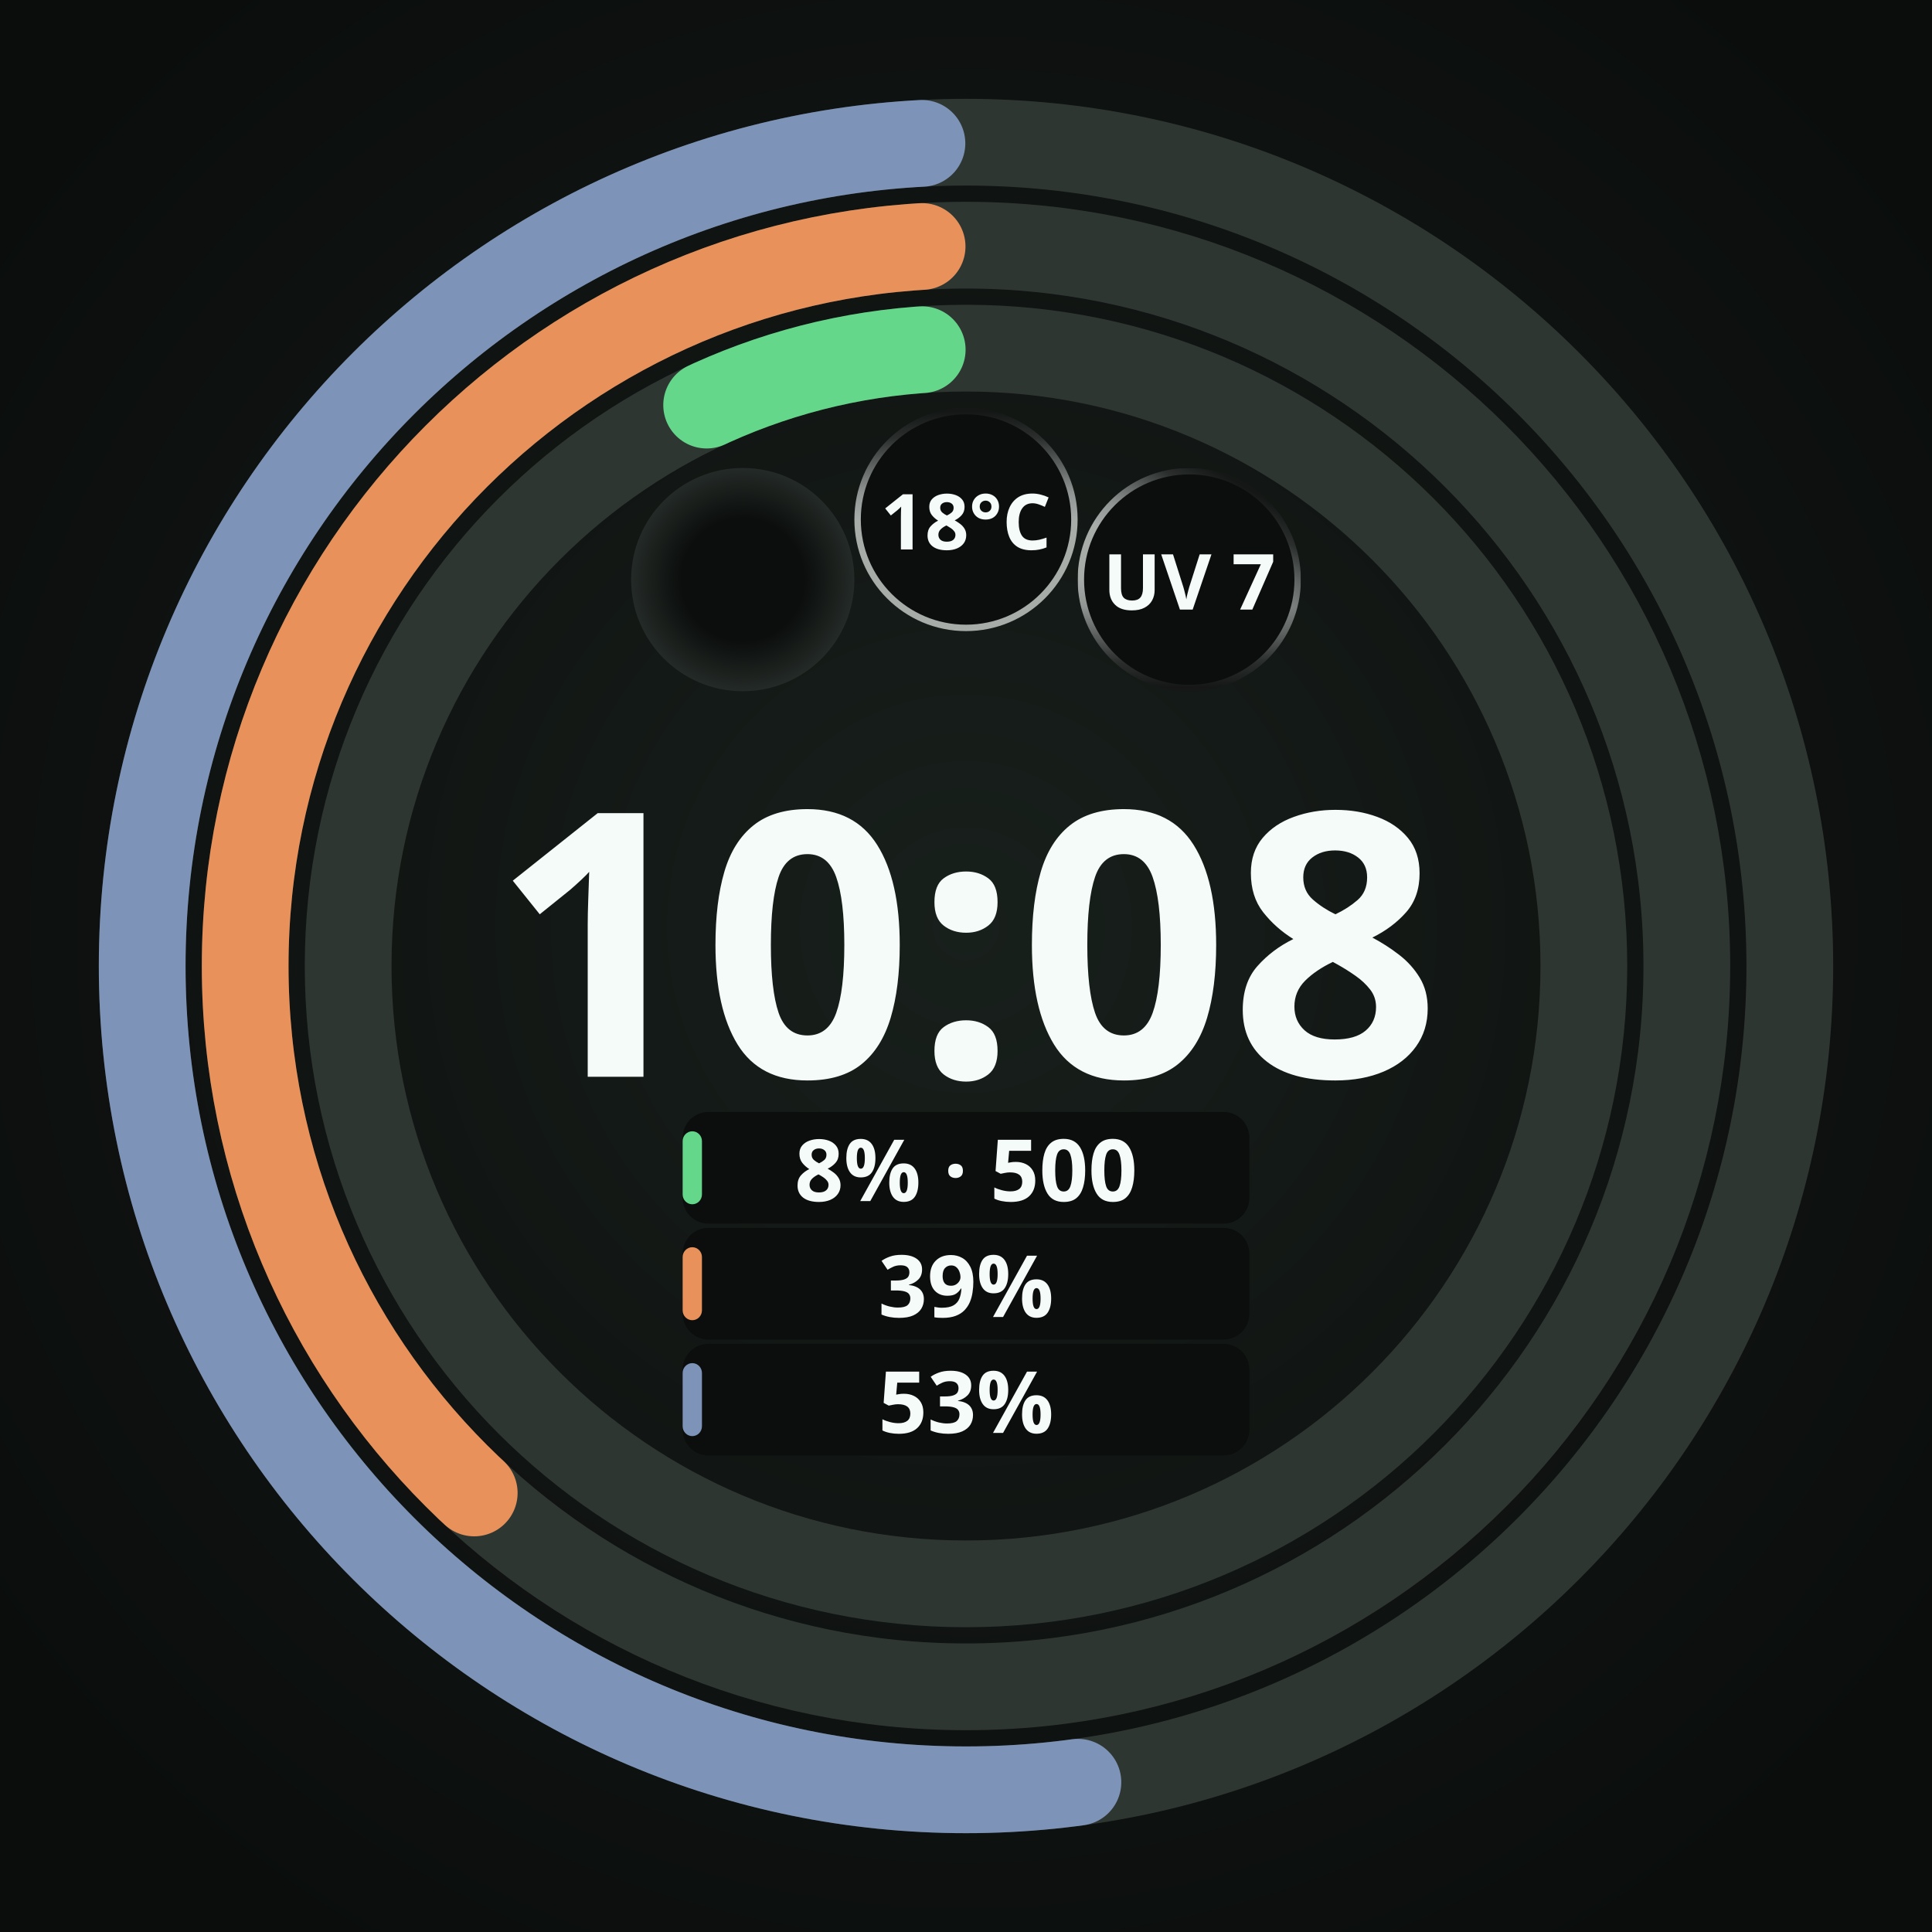
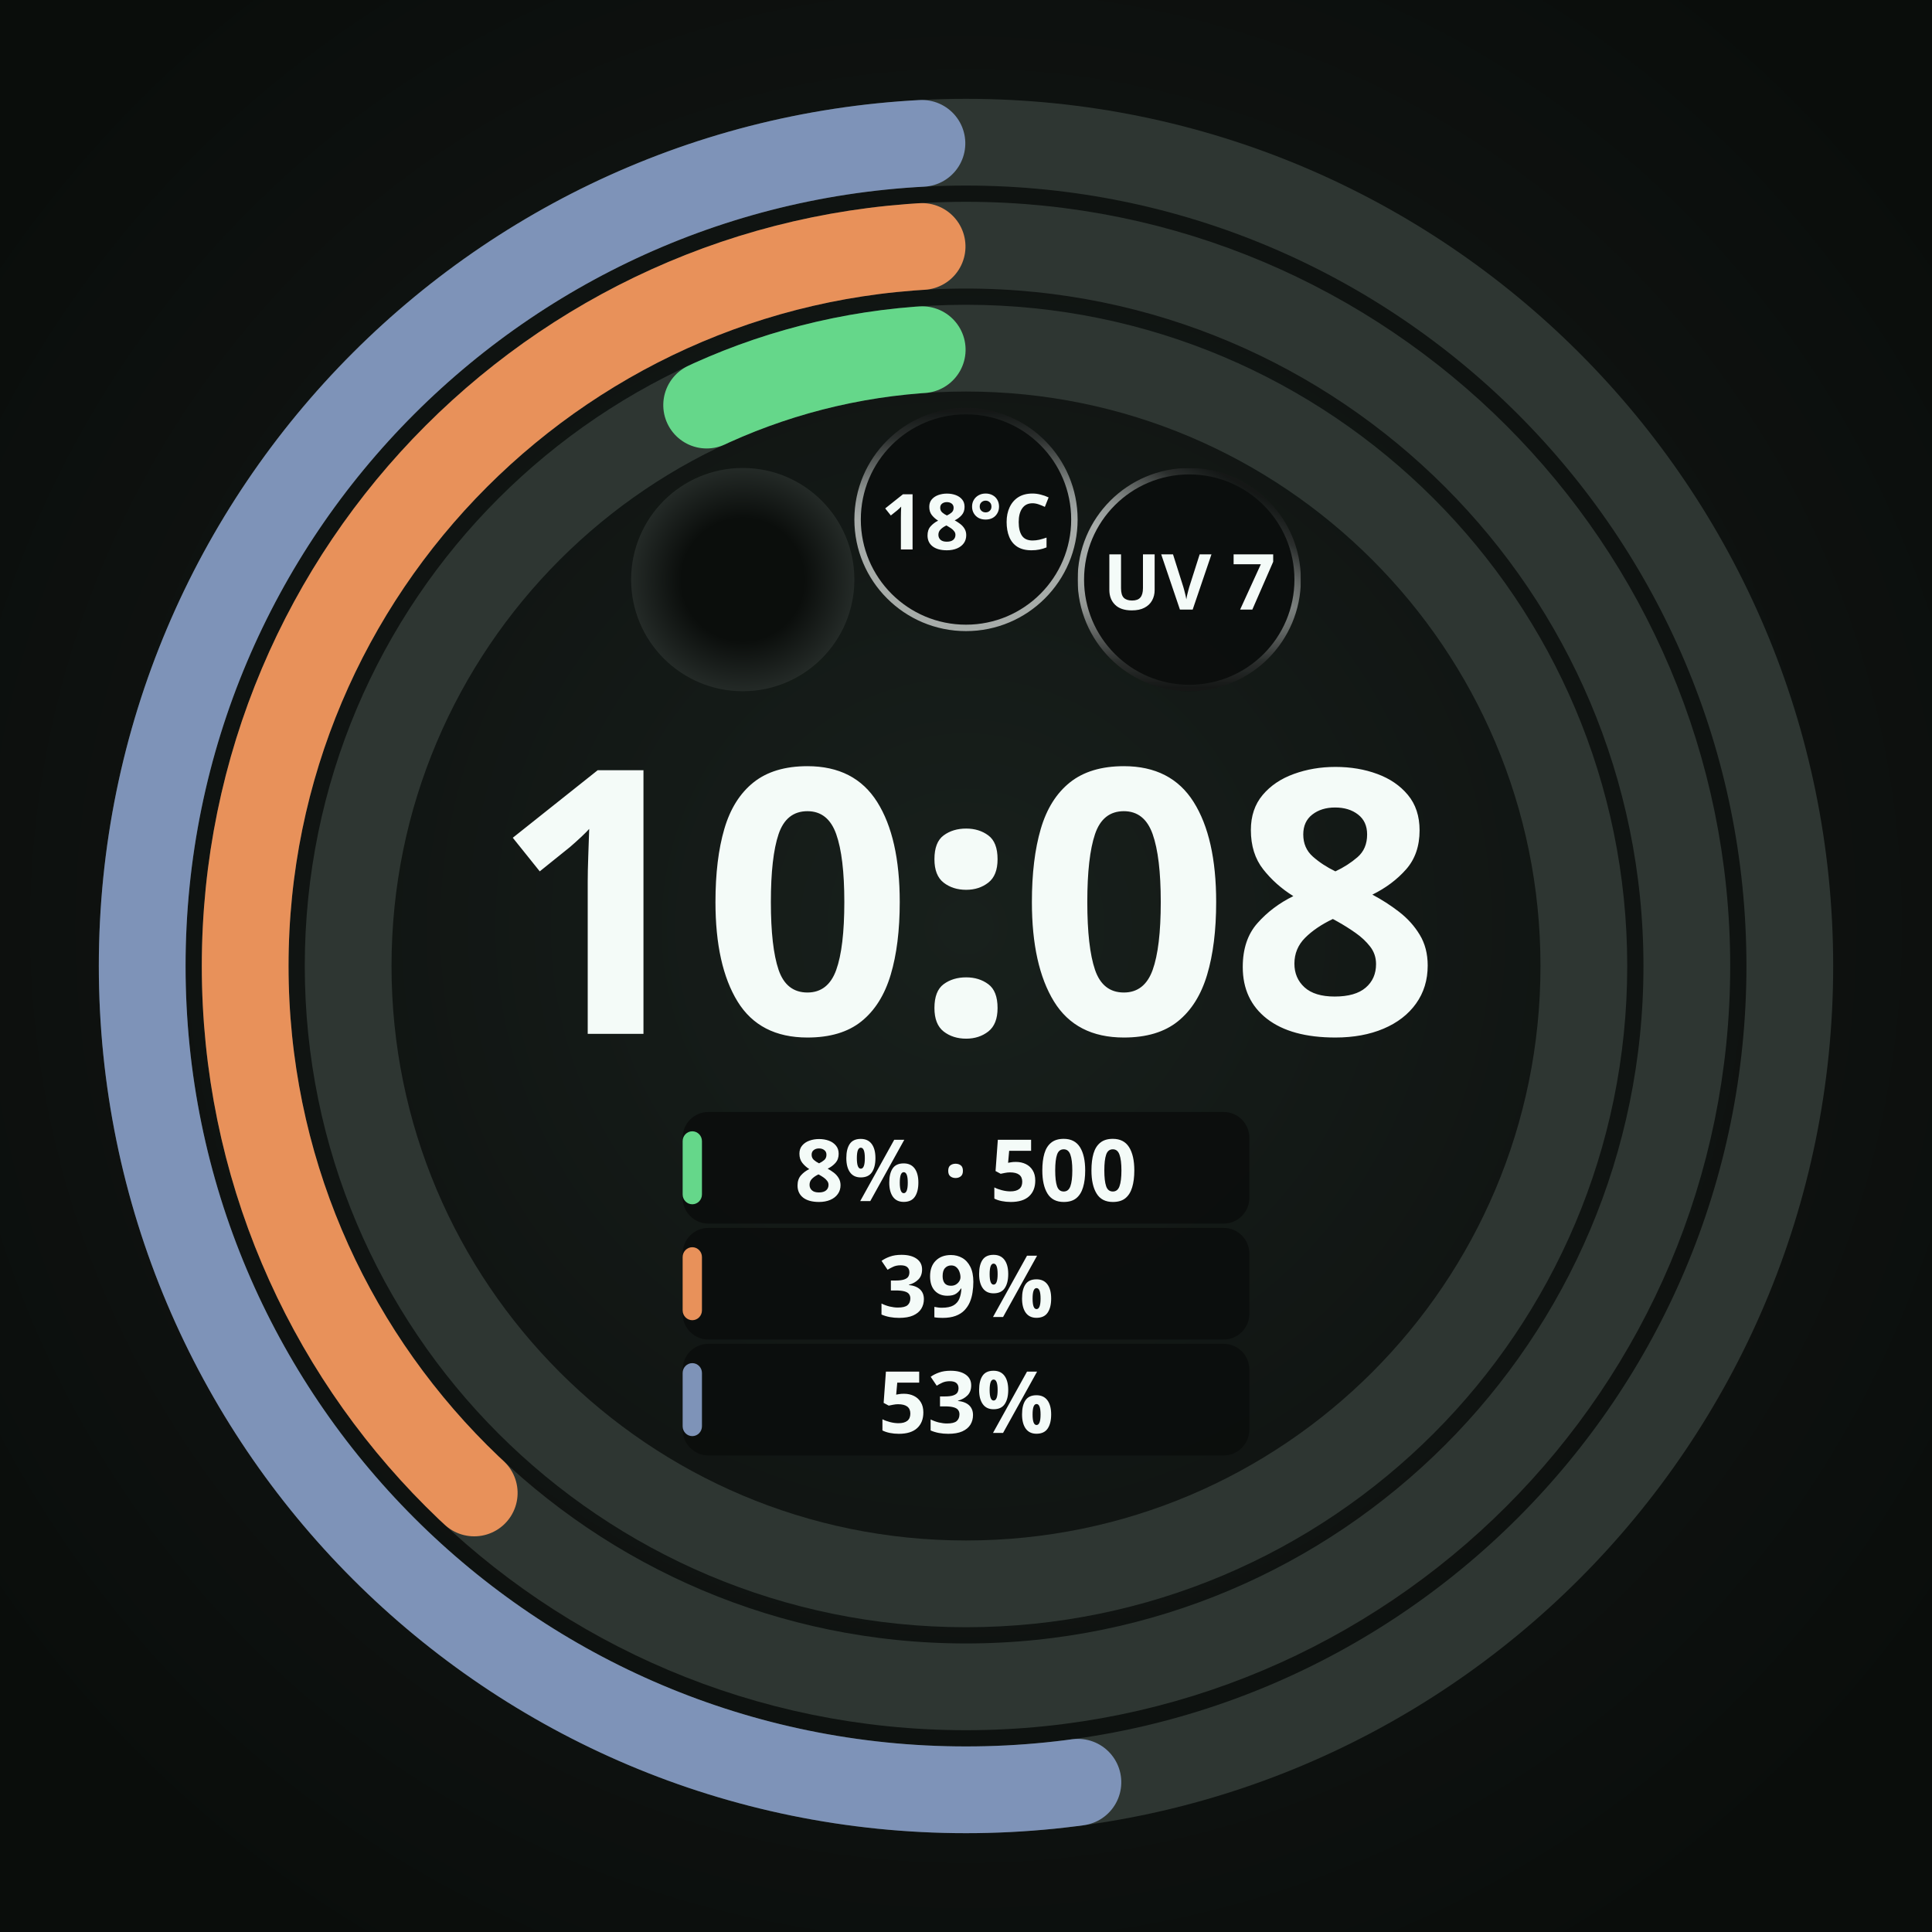
<svg xmlns="http://www.w3.org/2000/svg" width="450" height="450" viewBox="0 0 450 450" role="img" aria-label="Round · 3 providers · cleared upper cell">
  <defs>
    <radialGradient id="lift" cx="50%" cy="48%" r="62%">
      <stop offset="0%" stop-color="#18201C" />
      <stop offset="55%" stop-color="#101412" />
      <stop offset="100%" stop-color="#0A0D0B" />
    </radialGradient>
    <radialGradient id="cellRecess" cx="50%" cy="50%" r="50%">
      <stop offset="0%" stop-color="#0B0E0C" />
      <stop offset="55%" stop-color="#0B0E0C" />
      <stop offset="100%" stop-color="#242A27" />
    </radialGradient>
  </defs>
  <rect width="450" height="450" fill="url(#lift)" />
  <circle cx="225" cy="225" r="143.91" fill="none" stroke="#2E3632" stroke-width="20.205" />
  <circle cx="225" cy="225" r="143.91" fill="none" stroke="#65D78A" stroke-width="20.205" stroke-linecap="round" stroke-dasharray="52.13 904.21" stroke-dashoffset="-841.98" transform="rotate(-90 225 225)" />
  <circle cx="225" cy="225" r="167.895" fill="none" stroke="#2E3632" stroke-width="20.205" />
  <circle cx="225" cy="225" r="167.895" fill="none" stroke="#E8915A" stroke-width="20.205" stroke-linecap="round" stroke-dasharray="391.21 1054.92" stroke-dashoffset="-653.60" transform="rotate(-90 225 225)" />
  <circle cx="225" cy="225" r="191.88" fill="none" stroke="#2E3632" stroke-width="20.205" />
  <circle cx="225" cy="225" r="191.88" fill="none" stroke="#7E93B8" stroke-width="20.205" stroke-linecap="round" stroke-dasharray="618.77 1205.62" stroke-dashoffset="-576.74" transform="rotate(-90 225 225)" />
  <circle cx="173.0" cy="135.0" r="26.0" fill="url(#cellRecess)" />
  <circle cx="225.0" cy="121.0" r="26.0" fill="#0B0E0C" fill-opacity="0.92" />
  <defs>
    <linearGradient id="cellRing1" gradientUnits="userSpaceOnUse" x1="225" y1="146.25" x2="225" y2="95.75">
      <stop offset="0" stop-color="#F4FBF8" stop-opacity="0.667" />
      <stop offset="0.5" stop-color="#F4FBF8" stop-opacity="0.667" />
      <stop offset="0.625" stop-color="#F4FBF8" stop-opacity="0.569" />
      <stop offset="0.75" stop-color="#F4FBF8" stop-opacity="0.353" />
      <stop offset="0.875" stop-color="#F4FBF8" stop-opacity="0.137" />
      <stop offset="1" stop-color="#F4FBF8" stop-opacity="0.039" />
    </linearGradient>
  </defs>
  <circle cx="225.0" cy="121.0" r="25.25" fill="none" stroke="url(#cellRing1)" stroke-width="1.50" stroke-opacity="1" />
  <text x="225.0" y="121.0" text-anchor="middle" dominant-baseline="central" font-family="Noto Sans, sans-serif" font-size="18.0" font-weight="700" fill="#F4FBF8" fill-opacity="1">18°C</text>
  <circle cx="277.0" cy="135.0" r="26.0" fill="#0B0E0C" fill-opacity="0.92" />
  <defs>
    <linearGradient id="cellRing2" gradientUnits="userSpaceOnUse" x1="264.368" y1="156.863" x2="289.632" y2="113.137">
      <stop offset="0" stop-color="#F4FBF8" stop-opacity="0.667" />
      <stop offset="0.5" stop-color="#F4FBF8" stop-opacity="0.667" />
      <stop offset="0.625" stop-color="#F4FBF8" stop-opacity="0.569" />
      <stop offset="0.75" stop-color="#F4FBF8" stop-opacity="0.353" />
      <stop offset="0.875" stop-color="#F4FBF8" stop-opacity="0.137" />
      <stop offset="1" stop-color="#F4FBF8" stop-opacity="0.039" />
    </linearGradient>
    <linearGradient id="cellBottom2" gradientUnits="userSpaceOnUse" x1="277" y1="109.75" x2="277" y2="160.25">
      <stop offset="0" stop-color="white" stop-opacity="1" />
      <stop offset="0.5" stop-color="white" stop-opacity="1" />
      <stop offset="0.625" stop-color="white" stop-opacity="0.855" />
      <stop offset="0.75" stop-color="white" stop-opacity="0.529" />
      <stop offset="0.875" stop-color="white" stop-opacity="0.208" />
      <stop offset="1" stop-color="white" stop-opacity="0.059" />
    </linearGradient>
    <mask id="cellBottomMask2" maskUnits="userSpaceOnUse" x="251" y="109" width="52" height="52">
      <rect x="251" y="109" width="52" height="52" fill="url(#cellBottom2)" />
    </mask>
  </defs>
  <circle cx="277.0" cy="135.0" r="25.25" fill="none" stroke="url(#cellRing2)" stroke-width="1.50" stroke-opacity="1" mask="url(#cellBottomMask2)" />
  <text x="277.0" y="135.0" text-anchor="middle" dominant-baseline="central" font-family="Noto Sans, sans-serif" font-size="18.0" font-weight="700" fill="#F4FBF8" fill-opacity="1">UV 7</text>
-   <text x="225" y="250.8" text-anchor="middle" font-family="Noto Sans, sans-serif" font-size="86.0" font-weight="700" fill="#F4FBF8">10:08</text>
+   <text x="225" y="240.8" text-anchor="middle" font-family="Noto Sans, sans-serif" font-size="86.0" font-weight="700" fill="#F4FBF8">10:08</text>
  <rect x="159.0" y="259.0" width="132.0" height="26.0" rx="6.0" fill="#0B0E0C" fill-opacity="0.92" />
  <rect x="159.0" y="263.5" width="4.5" height="17.0" rx="2.3" fill="#65D78A" />
  <text x="225.0" y="272.0" text-anchor="middle" dominant-baseline="central" font-family="Noto Sans, sans-serif" font-size="20.0" font-weight="700" fill="#F4FBF8">8% · 500</text>
  <rect x="159.0" y="286.0" width="132.0" height="26.0" rx="6.0" fill="#0B0E0C" fill-opacity="0.92" />
  <rect x="159.0" y="290.5" width="4.5" height="17.0" rx="2.3" fill="#E8915A" />
  <text x="225.0" y="299.0" text-anchor="middle" dominant-baseline="central" font-family="Noto Sans, sans-serif" font-size="20.0" font-weight="700" fill="#F4FBF8">39%</text>
  <rect x="159.0" y="313.0" width="132.0" height="26.0" rx="6.0" fill="#0B0E0C" fill-opacity="0.92" />
  <rect x="159.0" y="317.5" width="4.5" height="17.0" rx="2.3" fill="#7E93B8" />
  <text x="225.0" y="326.0" text-anchor="middle" dominant-baseline="central" font-family="Noto Sans, sans-serif" font-size="20.0" font-weight="700" fill="#F4FBF8">53%</text>
</svg>
